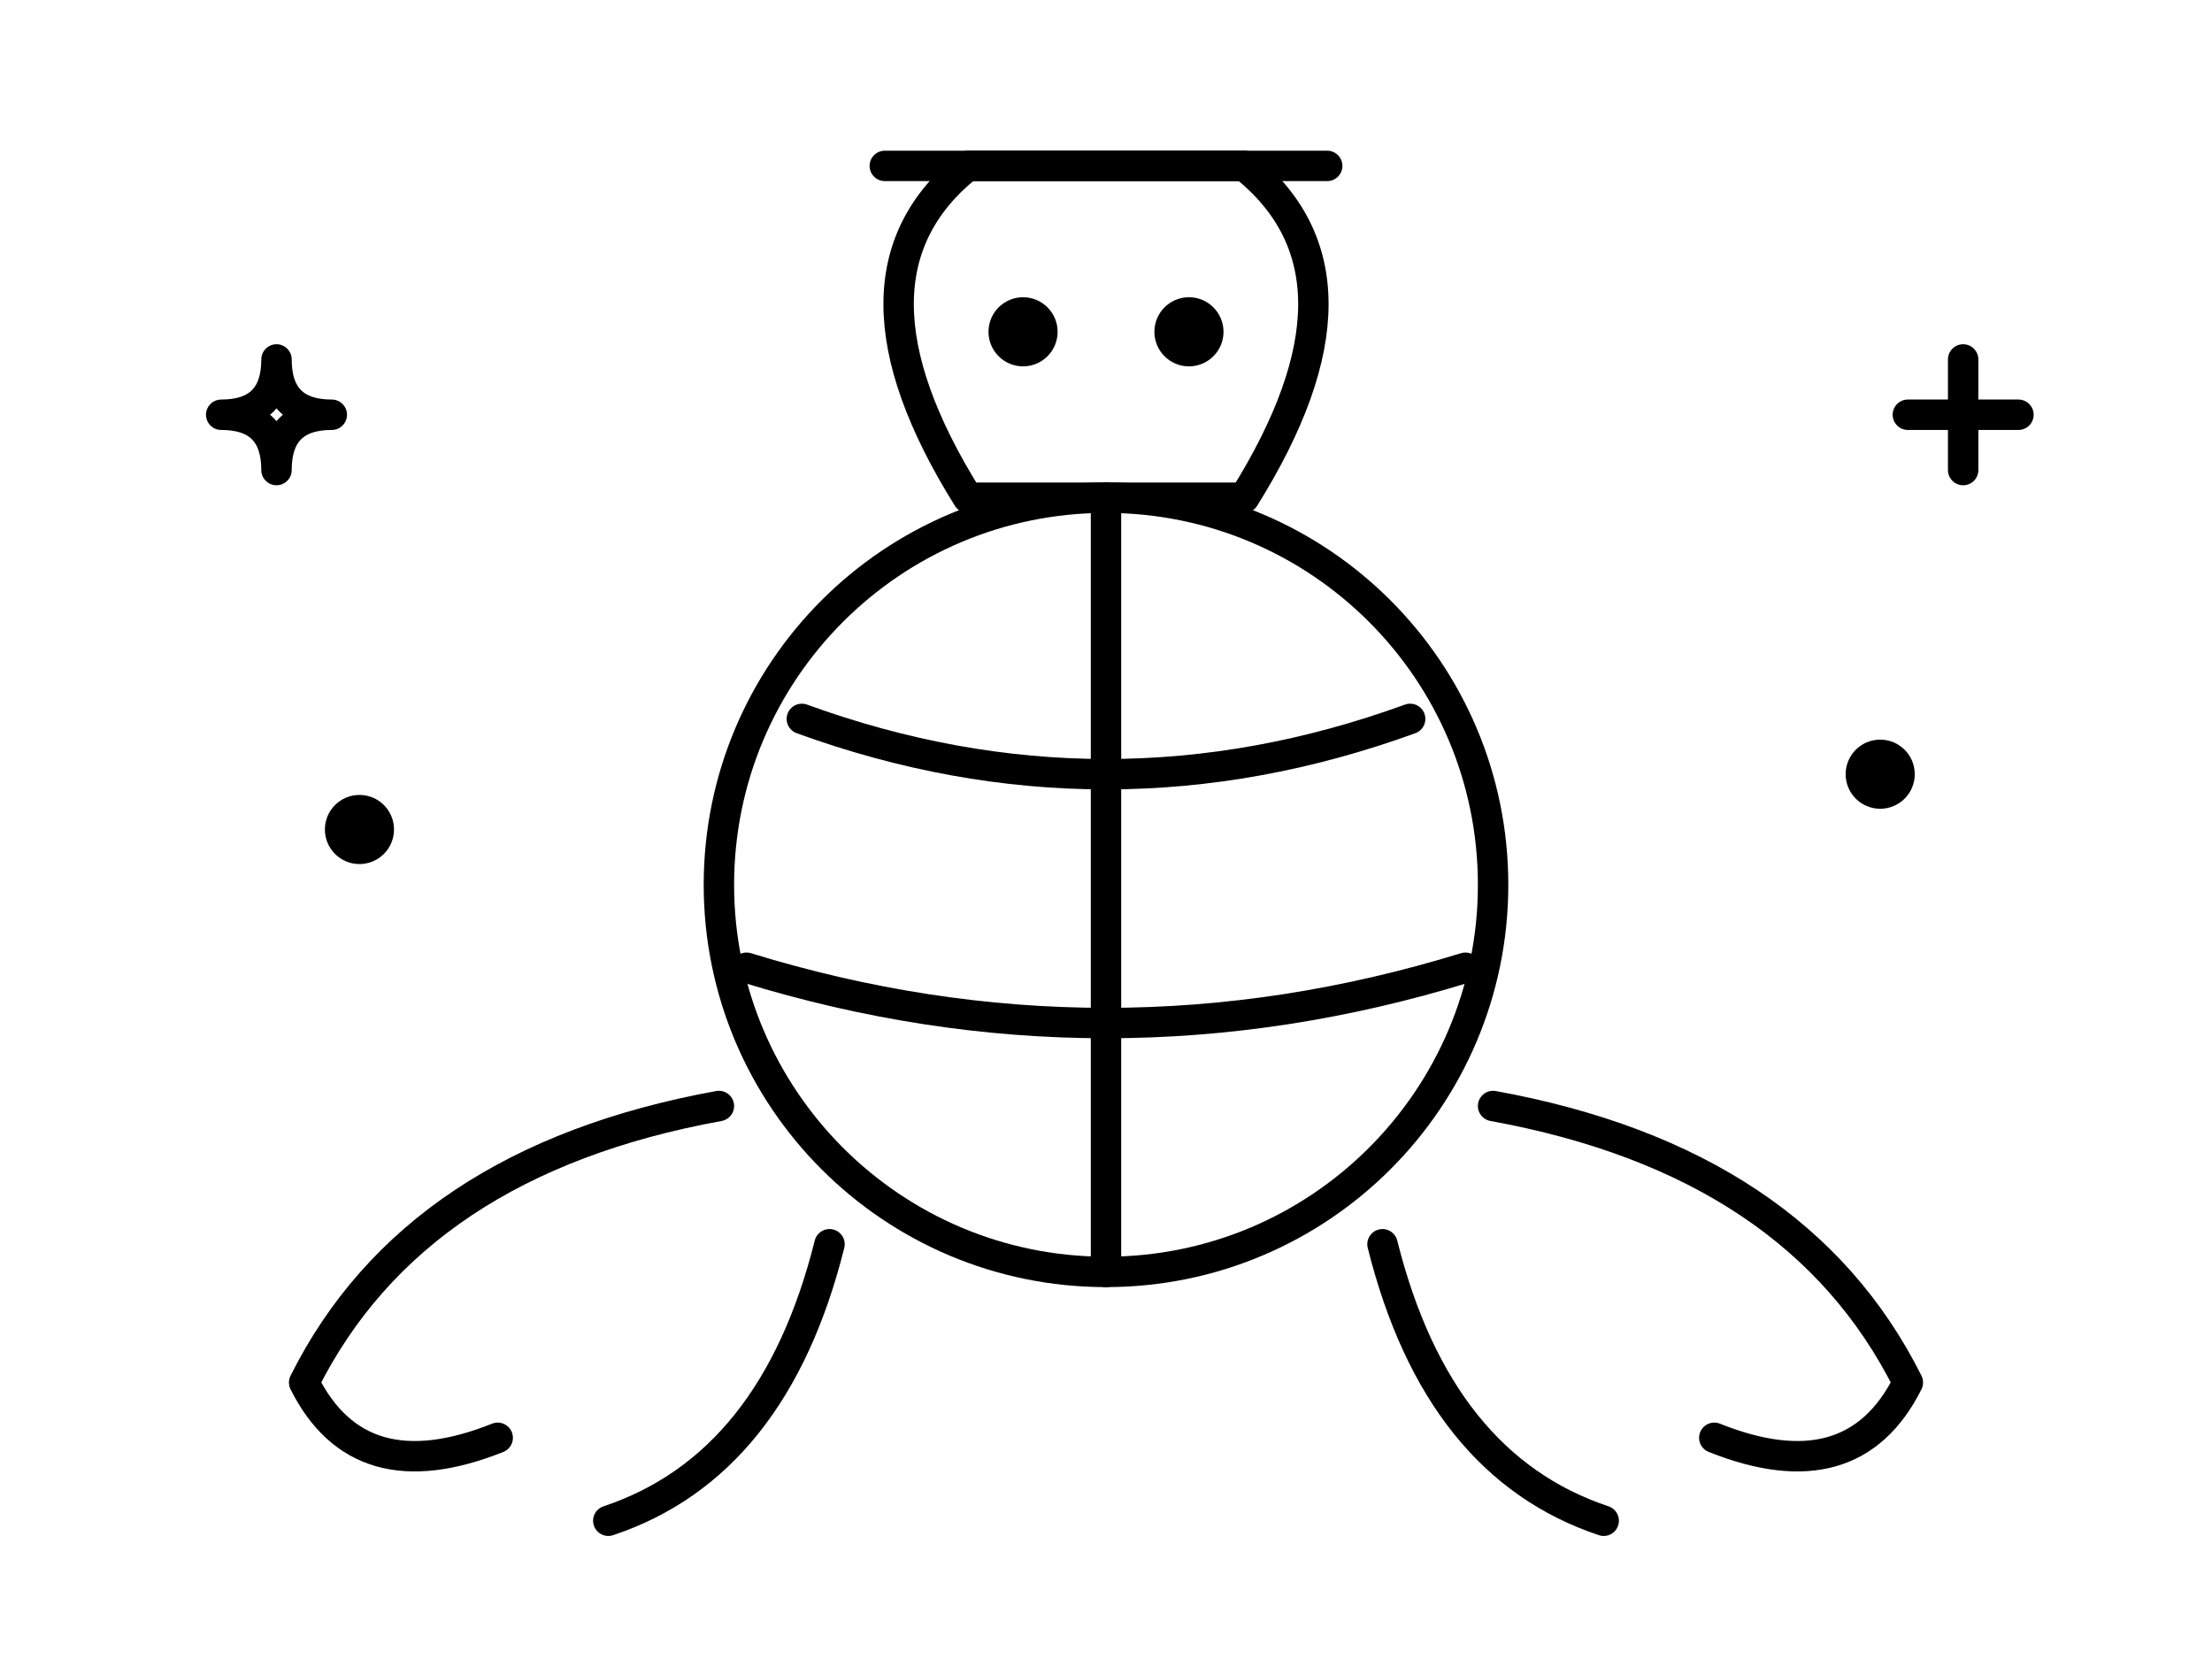
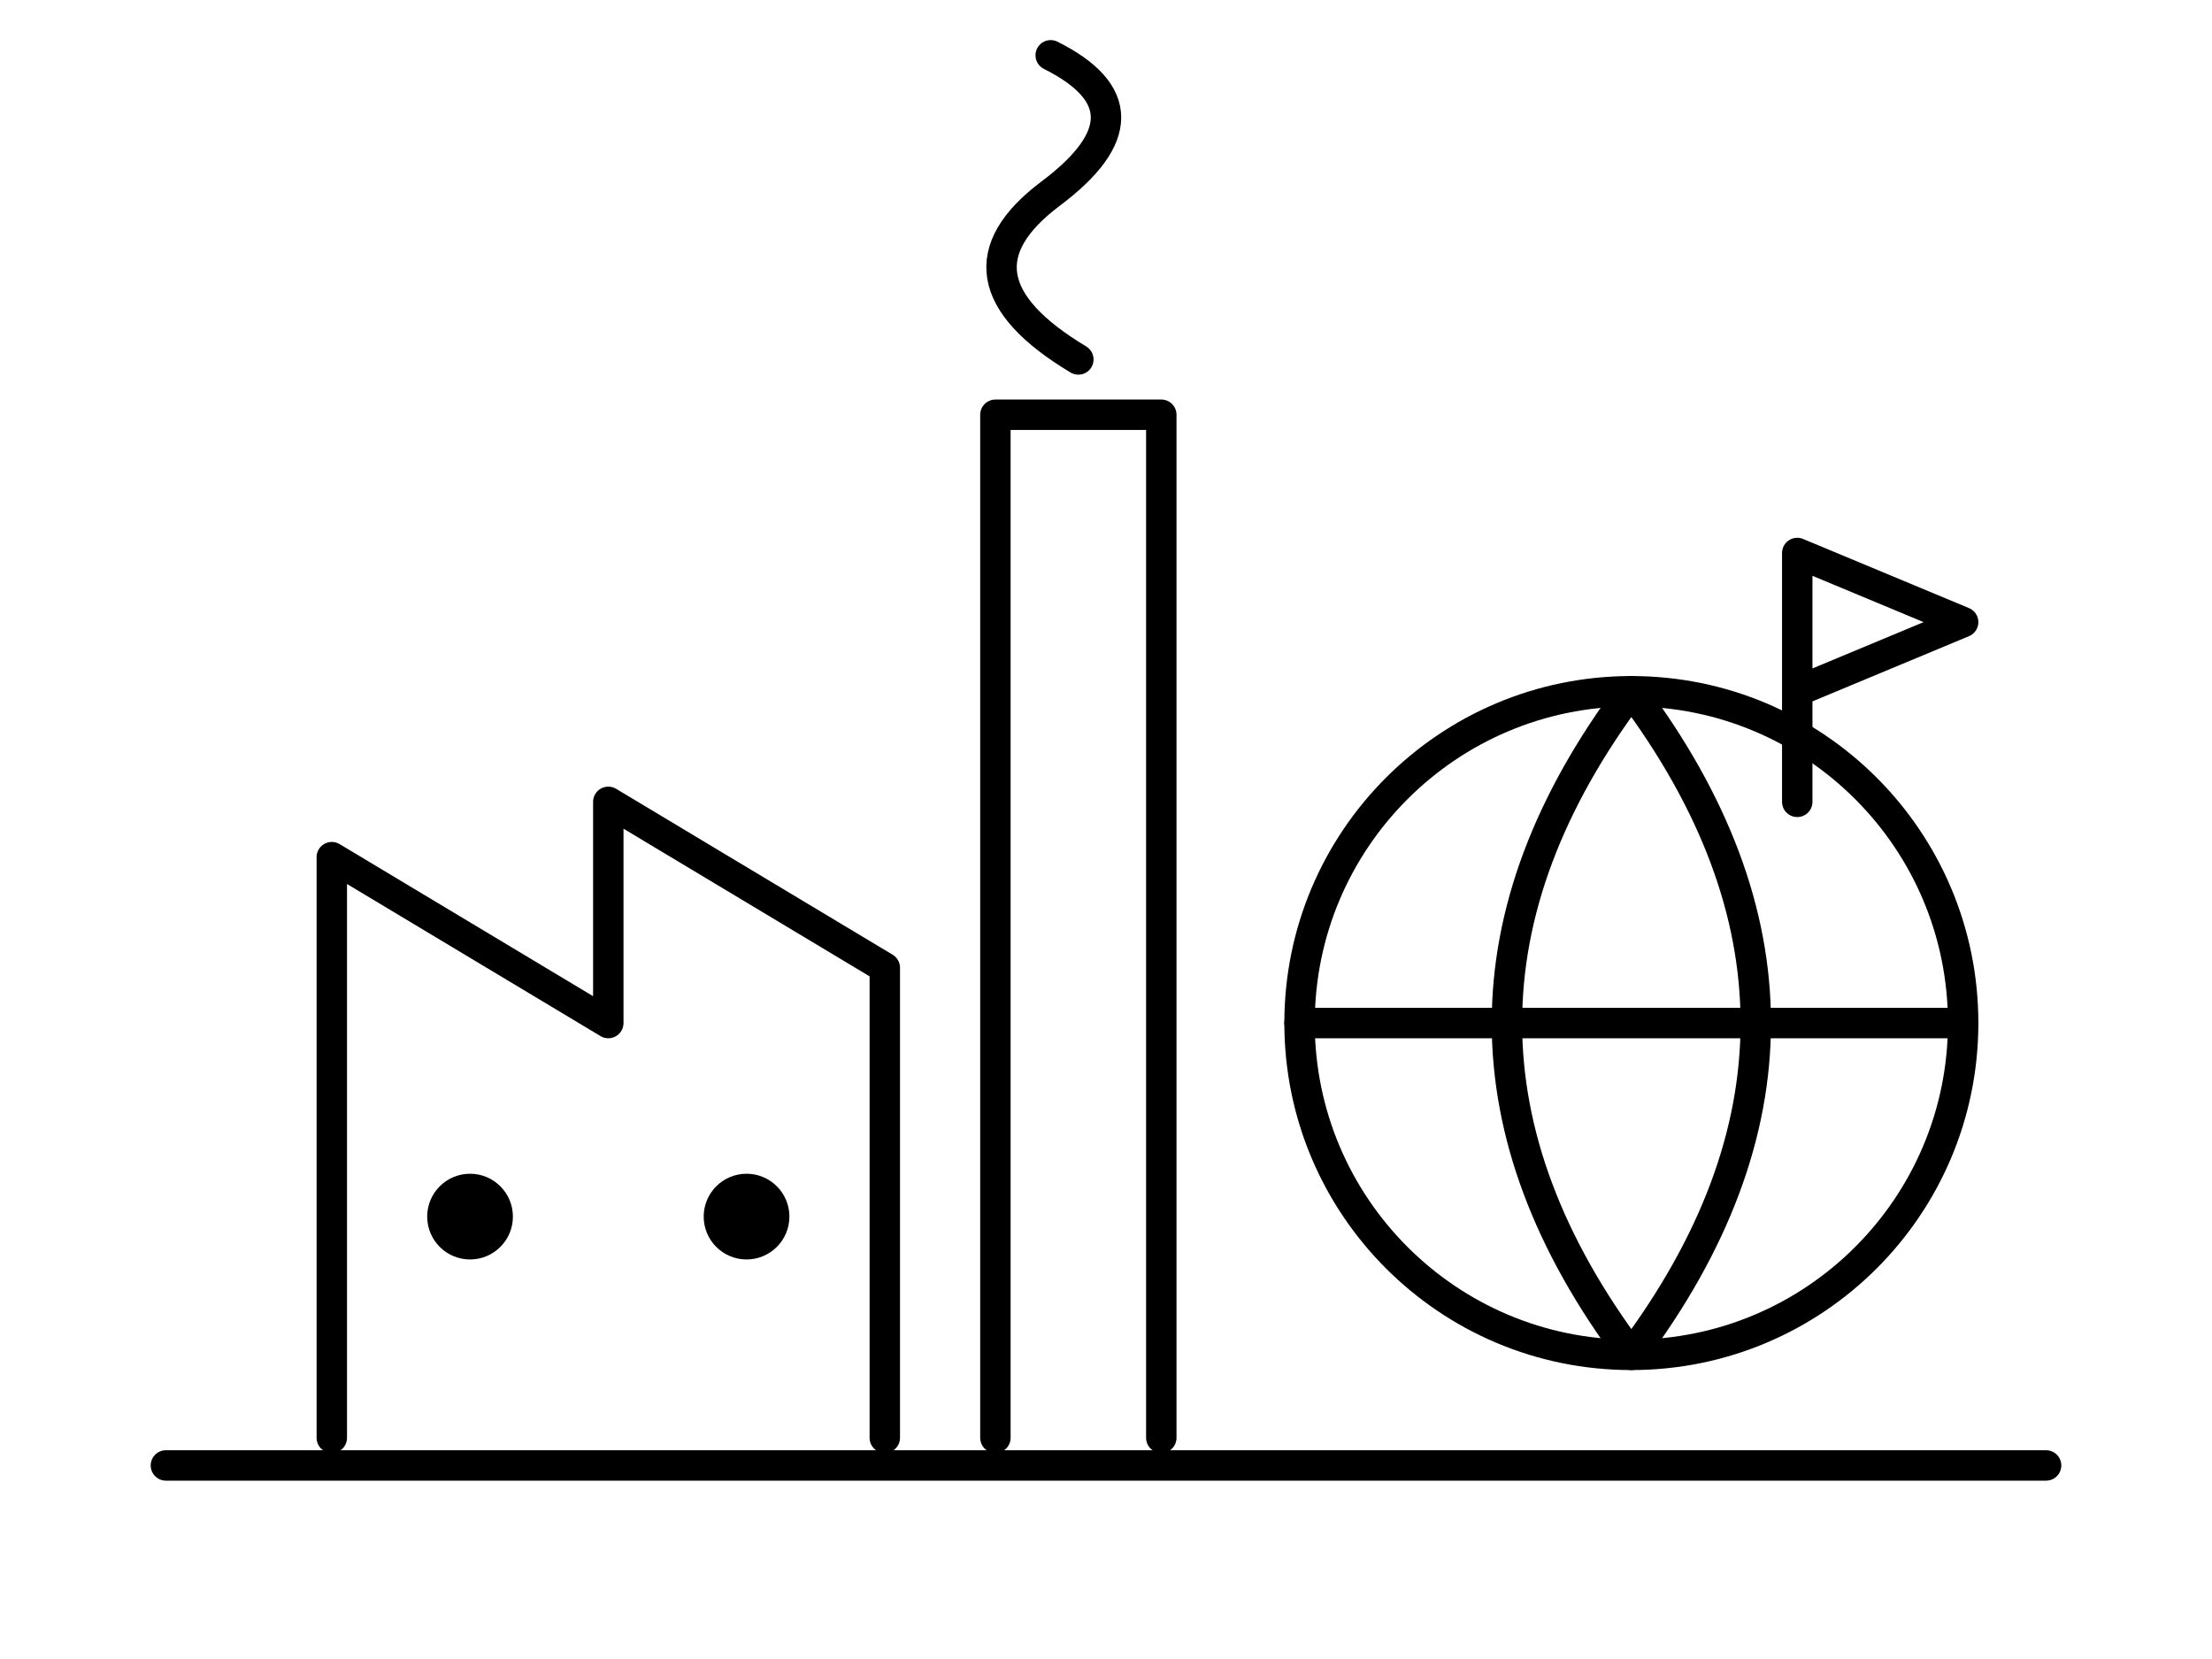
<svg xmlns="http://www.w3.org/2000/svg" viewBox="0 0 160 120" fill="none" stroke="#000" stroke-width="2.2" stroke-linecap="round" stroke-linejoin="round">
-   <circle cx="80" cy="64" r="28" />
-   <path d="M58 52Q80 60 102 52M54 70Q80 78 106 70M80 36V92" />
-   <path d="M70 36Q60 20 70 12H90Q100 20 90 36Z" />
-   <path d="M64 12H96" />
-   <path d="M52 80Q30 84 22 100Q26 108 36 104" />
-   <path d="M108 80Q130 84 138 100Q134 108 124 104" />
-   <path d="M60 90Q56 106 44 110" />
-   <path d="M100 90Q104 106 116 110" />
-   <circle cx="74" cy="24" r="1.4" fill="#000" />
-   <circle cx="86" cy="24" r="1.4" fill="#000" />
-   <path d="M20 26Q20 30 24 30Q20 30 20 34Q20 30 16 30Q20 30 20 26Z" />
-   <path d="M138 30H146M142 26V34" />
-   <circle cx="26" cy="60" r="1.4" fill="#000" />
-   <circle cx="136" cy="56" r="1.4" fill="#000" />
+   <path d="M24 104 L24 62 L44 74 L44 58 L64 70 L64 104" />
+   <path d="M72 104 L72 30 L84 30 L84 104" />
+   <path d="M78 26 Q68 20 76 14 Q84 8 76 4" />
+   <circle cx="118" cy="74" r="24" />
+   <path d="M118 50 Q100 74 118 98 Q136 74 118 50" />
+   <path d="M94 74 L142 74" />
+   <path d="M130 58 L130 40 L142 45 L130 50" />
+   <path d="M12 106 L148 106" />
+   <circle cx="34" cy="88" r="2" fill="#000" />
+   <circle cx="54" cy="88" r="2" fill="#000" />
</svg>
